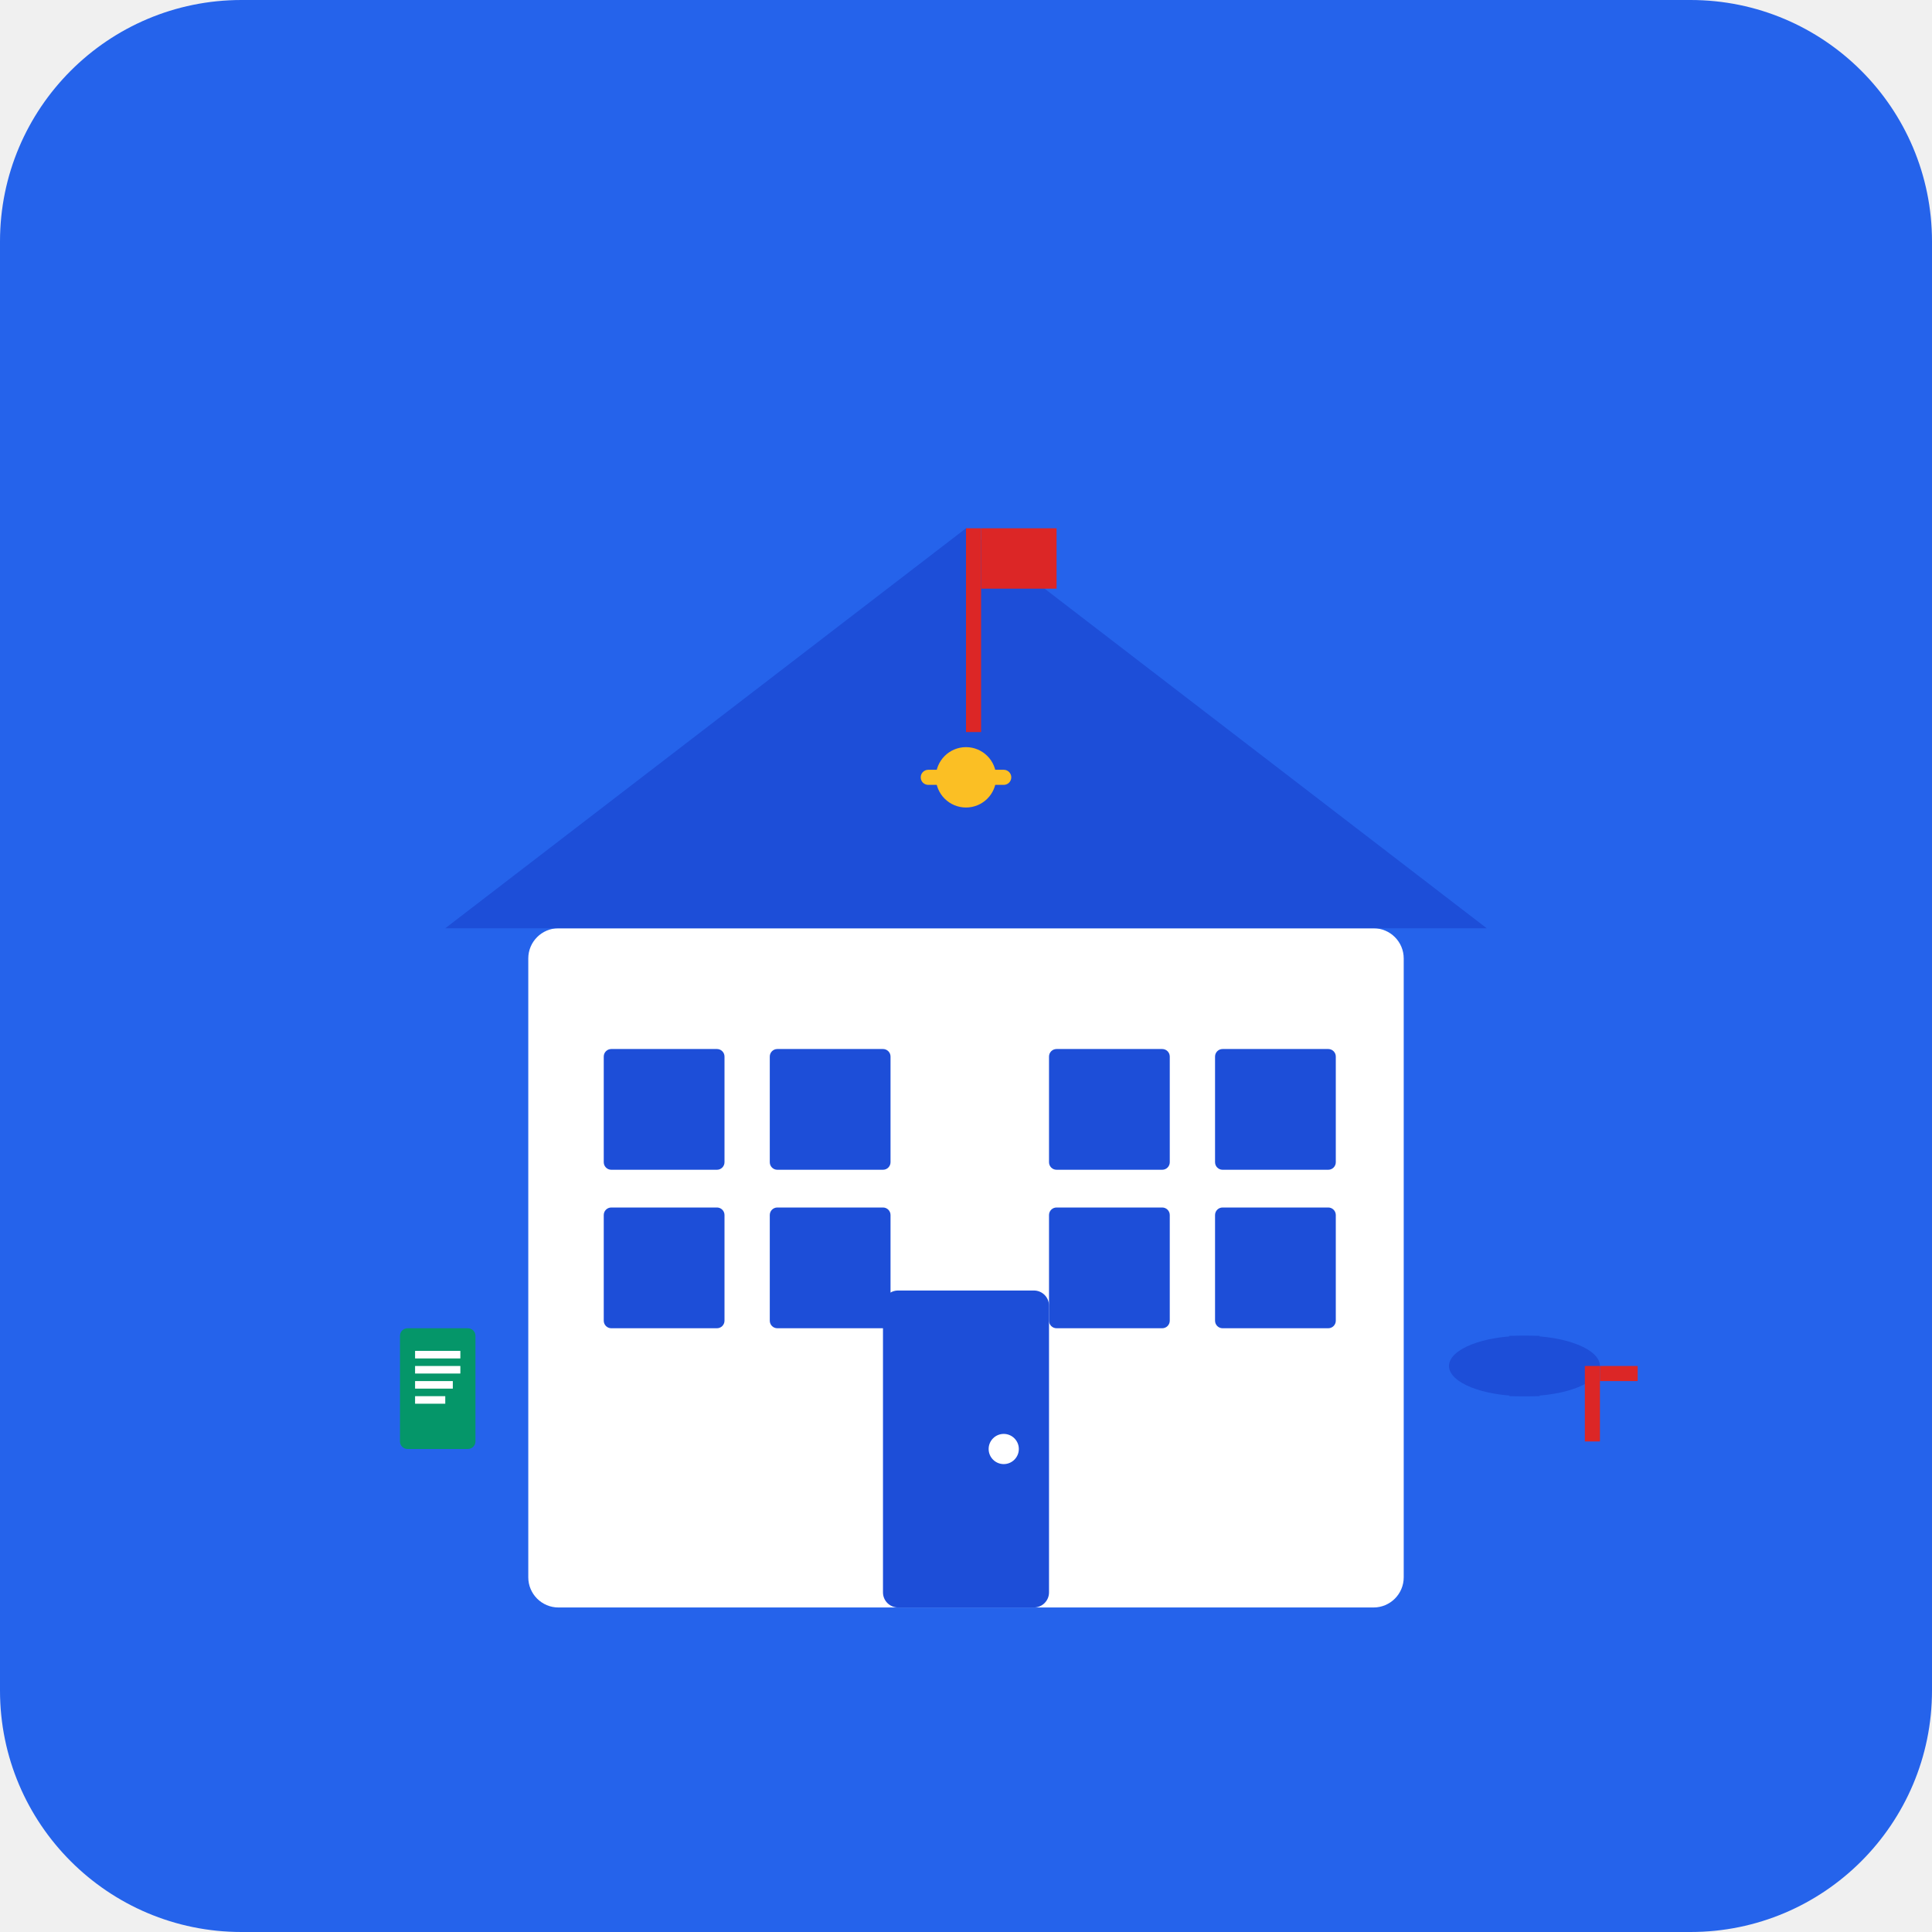
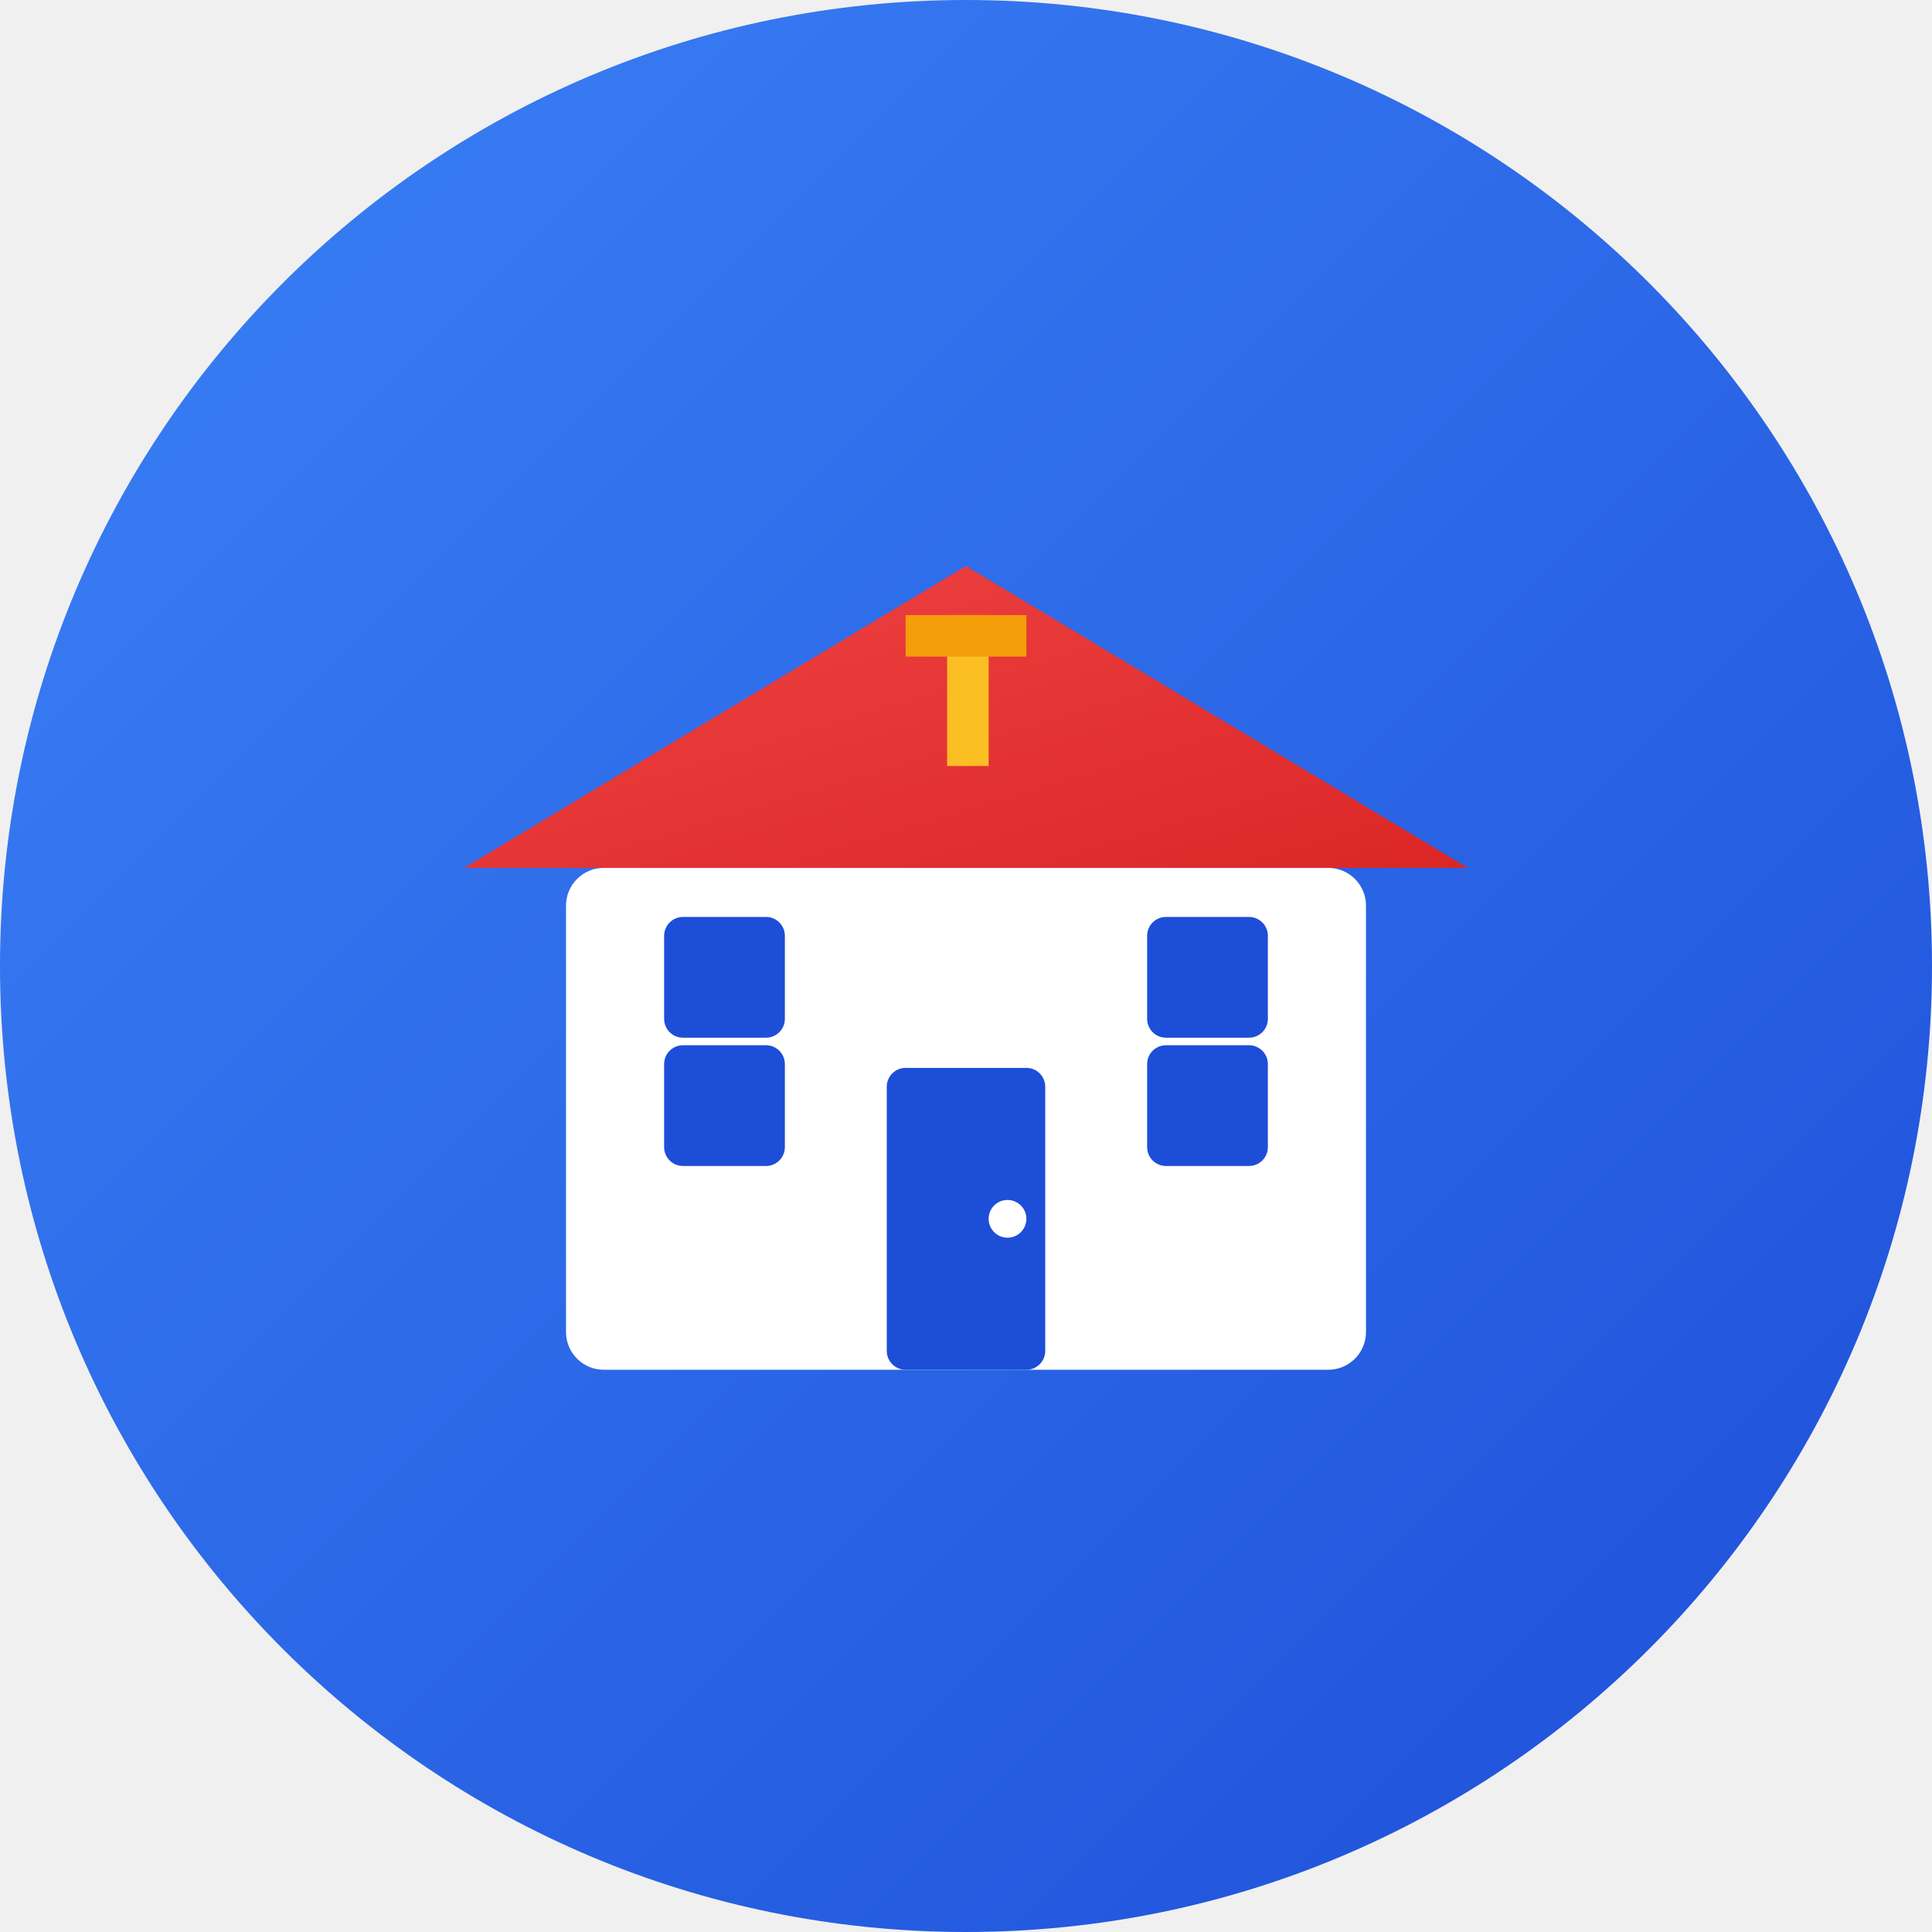
<svg xmlns="http://www.w3.org/2000/svg" width="512" height="512" viewBox="0 0 512 512" fill="none">
-   <rect width="512" height="512" rx="64" fill="#2563eb" />
-   <g transform="translate(86, 86)">
-     <rect x="54" y="160" width="232" height="180" fill="white" rx="8" />
-     <path d="M32 160 L170 54 L308 160 Z" fill="#1d4ed8" />
-     <rect x="148" y="256" width="44" height="84" fill="#1d4ed8" rx="4" />
-     <circle cx="180" cy="298" r="4" fill="white" />
-     <rect x="74" y="192" width="32" height="32" fill="#1d4ed8" rx="2" />
-     <rect x="118" y="192" width="32" height="32" fill="#1d4ed8" rx="2" />
-     <rect x="192" y="192" width="32" height="32" fill="#1d4ed8" rx="2" />
-     <rect x="236" y="192" width="32" height="32" fill="#1d4ed8" rx="2" />
-     <rect x="74" y="234" width="32" height="32" fill="#1d4ed8" rx="2" />
-     <rect x="118" y="234" width="32" height="32" fill="#1d4ed8" rx="2" />
-     <rect x="192" y="234" width="32" height="32" fill="#1d4ed8" rx="2" />
-     <rect x="236" y="234" width="32" height="32" fill="#1d4ed8" rx="2" />
-     <rect x="170" y="54" width="4" height="54" fill="#dc2626" />
-     <rect x="174" y="54" width="20" height="16" fill="#dc2626" />
-     <g transform="translate(20, 266)">
-       <rect x="0" y="0" width="20" height="32" fill="#059669" rx="2" />
-       <rect x="4" y="6" width="12" height="2" fill="white" />
-       <rect x="4" y="10" width="12" height="2" fill="white" />
-       <rect x="4" y="14" width="10" height="2" fill="white" />
-       <rect x="4" y="18" width="8" height="2" fill="white" />
-     </g>
-     <g transform="translate(298, 256)">
-       <ellipse cx="20" cy="20" rx="20" ry="8" fill="#1d4ed8" />
-       <rect x="16" y="12" width="8" height="16" fill="#1d4ed8" />
-       <rect x="36" y="20" width="4" height="20" fill="#dc2626" />
-       <rect x="40" y="20" width="10" height="4" fill="#dc2626" />
-     </g>
-     <g transform="translate(170, 120)">
-       <circle cx="0" cy="0" r="8" fill="#fbbf24" />
-       <rect x="-12" y="-2" width="24" height="4" fill="#fbbf24" rx="2" />
-     </g>
+   <defs>
+     <linearGradient id="bgGradient512" x1="0%" y1="0%" x2="100%" y2="100%">
+       <stop offset="0%" style="stop-color:#3b82f6;stop-opacity:1" />
+       <stop offset="100%" style="stop-color:#1d4ed8;stop-opacity:1" />
+     </linearGradient>
+     <linearGradient id="roofGradient512" x1="0%" y1="0%" x2="100%" y2="100%">
+       <stop offset="0%" style="stop-color:#ef4444;stop-opacity:1" />
+       <stop offset="100%" style="stop-color:#dc2626;stop-opacity:1" />
+     </linearGradient>
+   </defs>
+   <circle cx="256" cy="256" r="256" fill="url(#bgGradient512)" />
+   <g transform="translate(256, 256)">
+     <rect x="-106" y="-26" width="212" height="133" fill="white" rx="10" />
+     <path d="M-133 -26 L0 -106 L133 -26 Z" fill="url(#roofGradient512)" />
+     <rect x="-21" y="27" width="42" height="80" fill="#1d4ed8" rx="5" />
+     <circle cx="11" cy="67" r="5" fill="white" />
+     <rect x="-80" y="-13" width="32" height="32" fill="#1d4ed8" rx="5" />
+     <rect x="-80" y="21" width="32" height="32" fill="#1d4ed8" rx="5" />
+     <rect x="48" y="-13" width="32" height="32" fill="#1d4ed8" rx="5" />
+     <rect x="48" y="21" width="32" height="32" fill="#1d4ed8" rx="5" />
+     <rect x="-5" y="-93" width="11" height="40" fill="#fbbf24" />
+     <rect x="-16" y="-93" width="32" height="11" fill="#f59e0b" />
  </g>
</svg>
